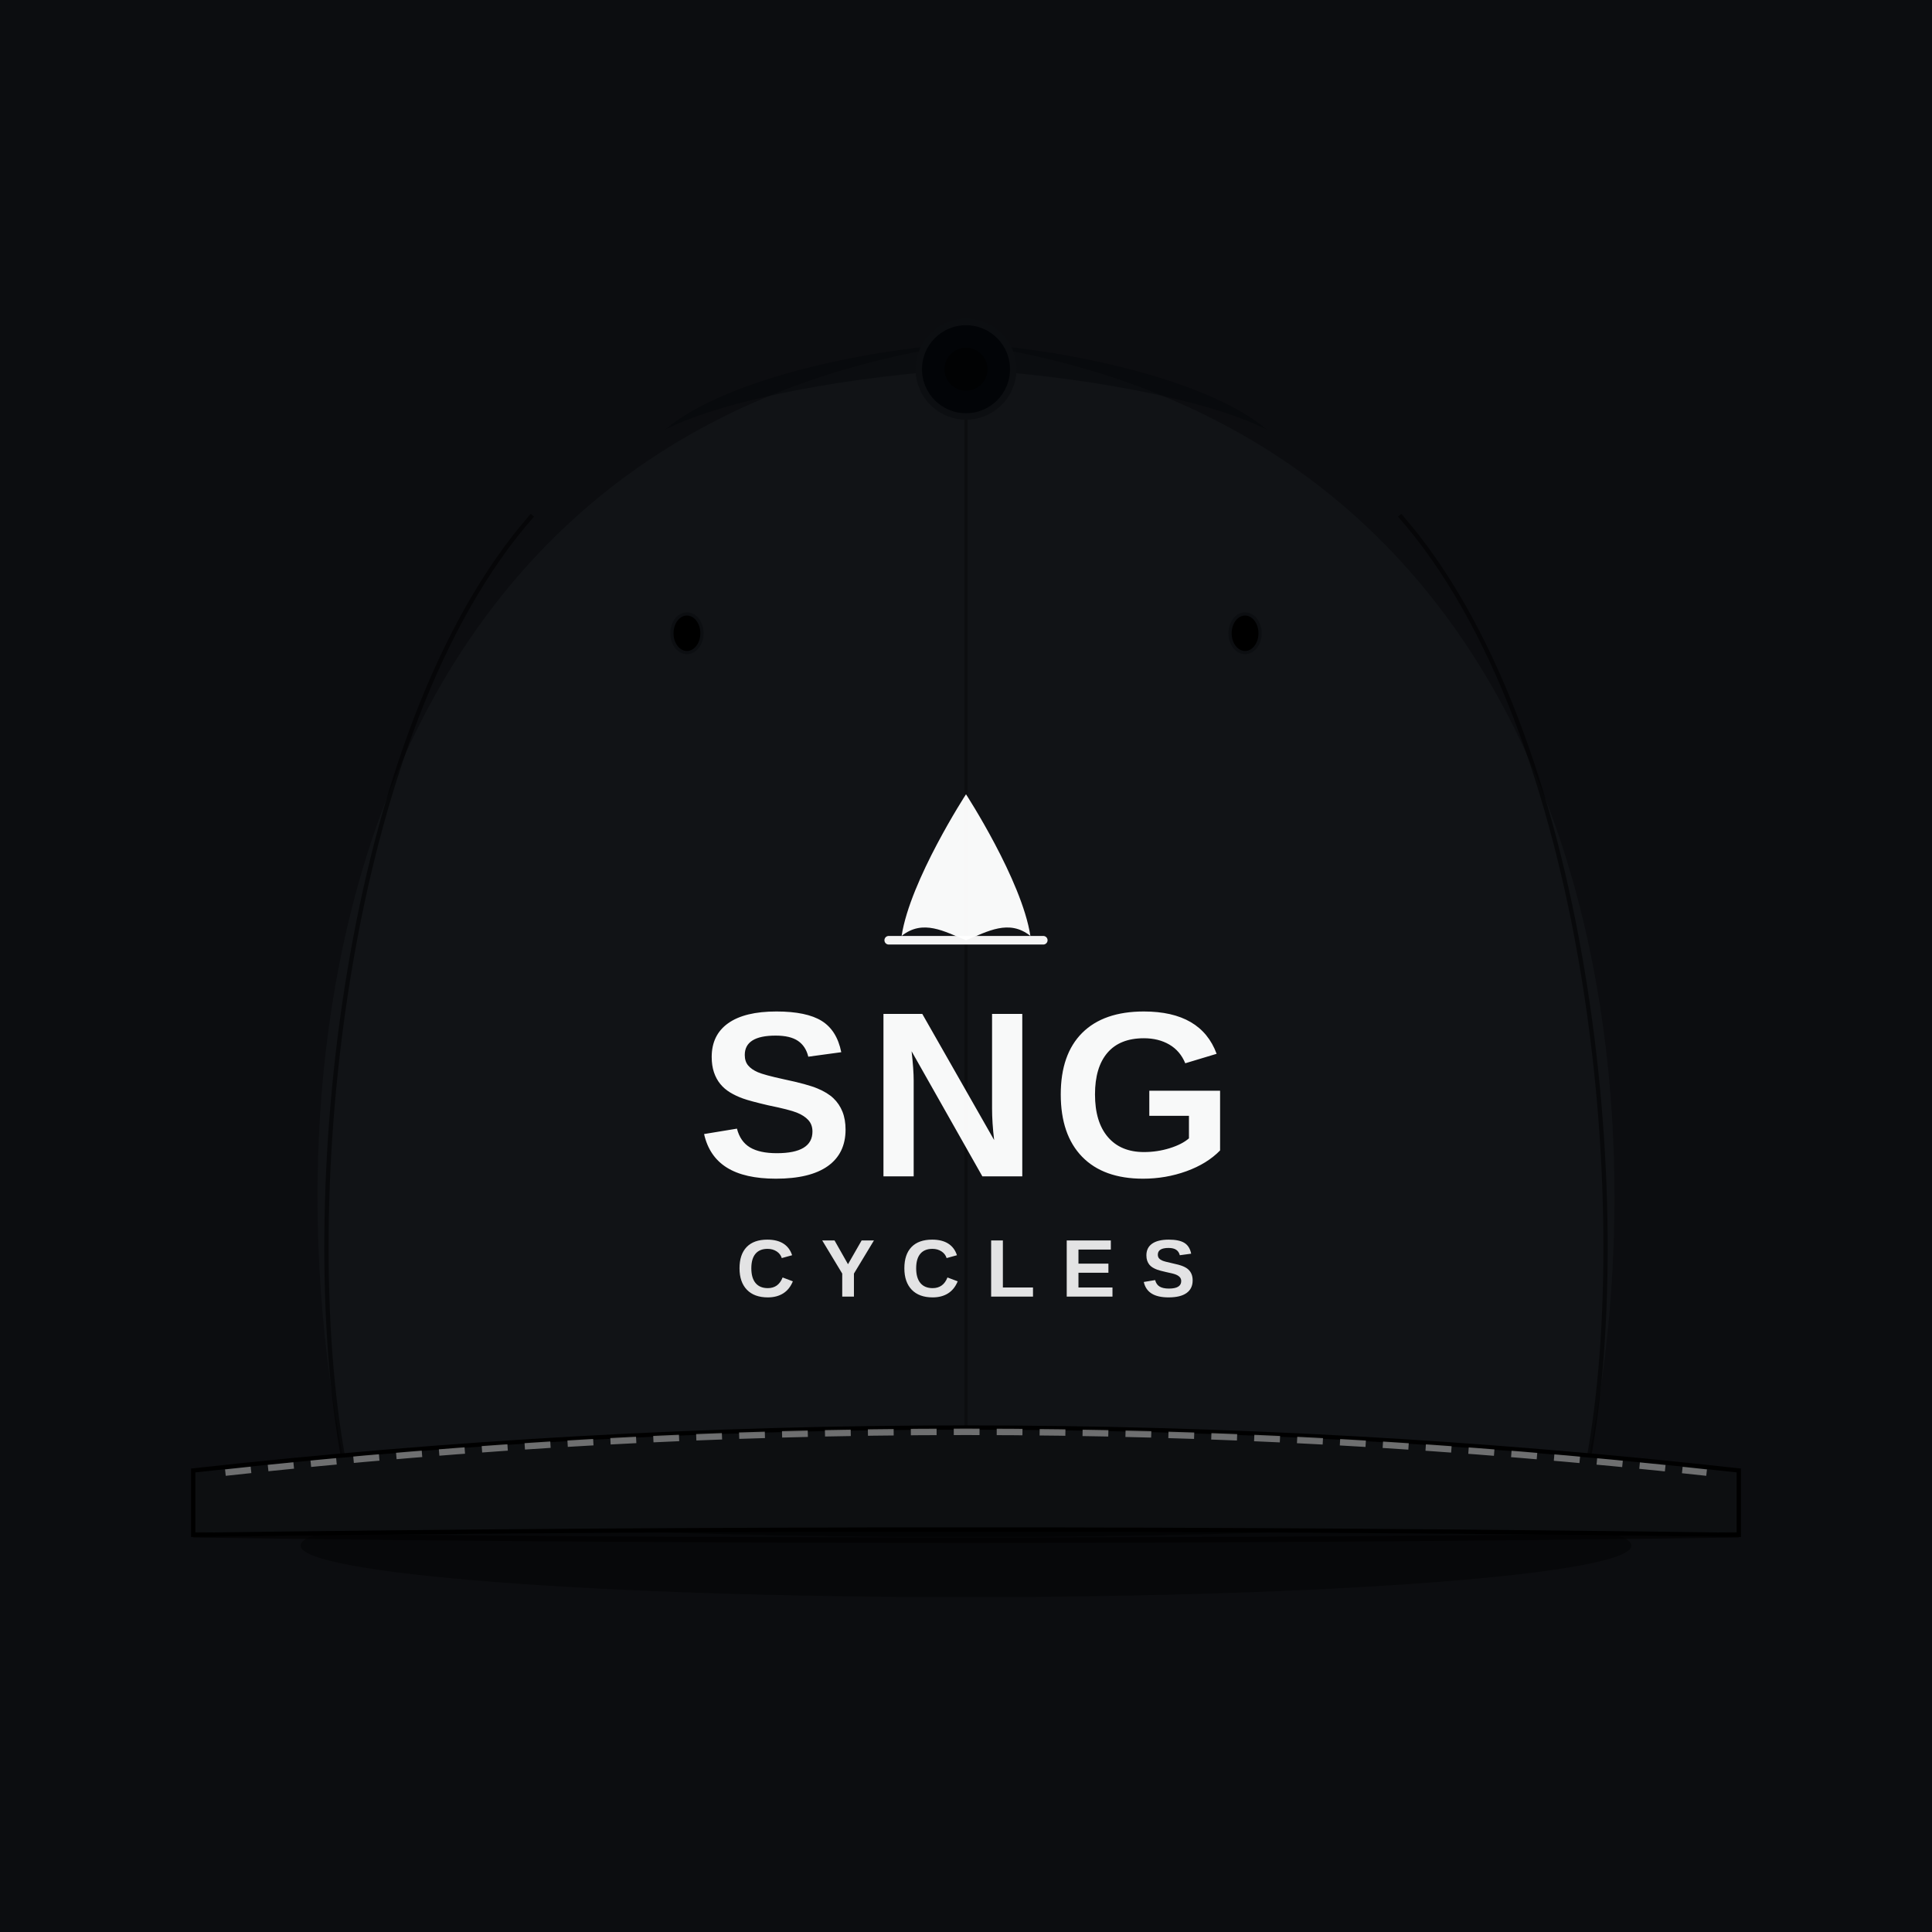
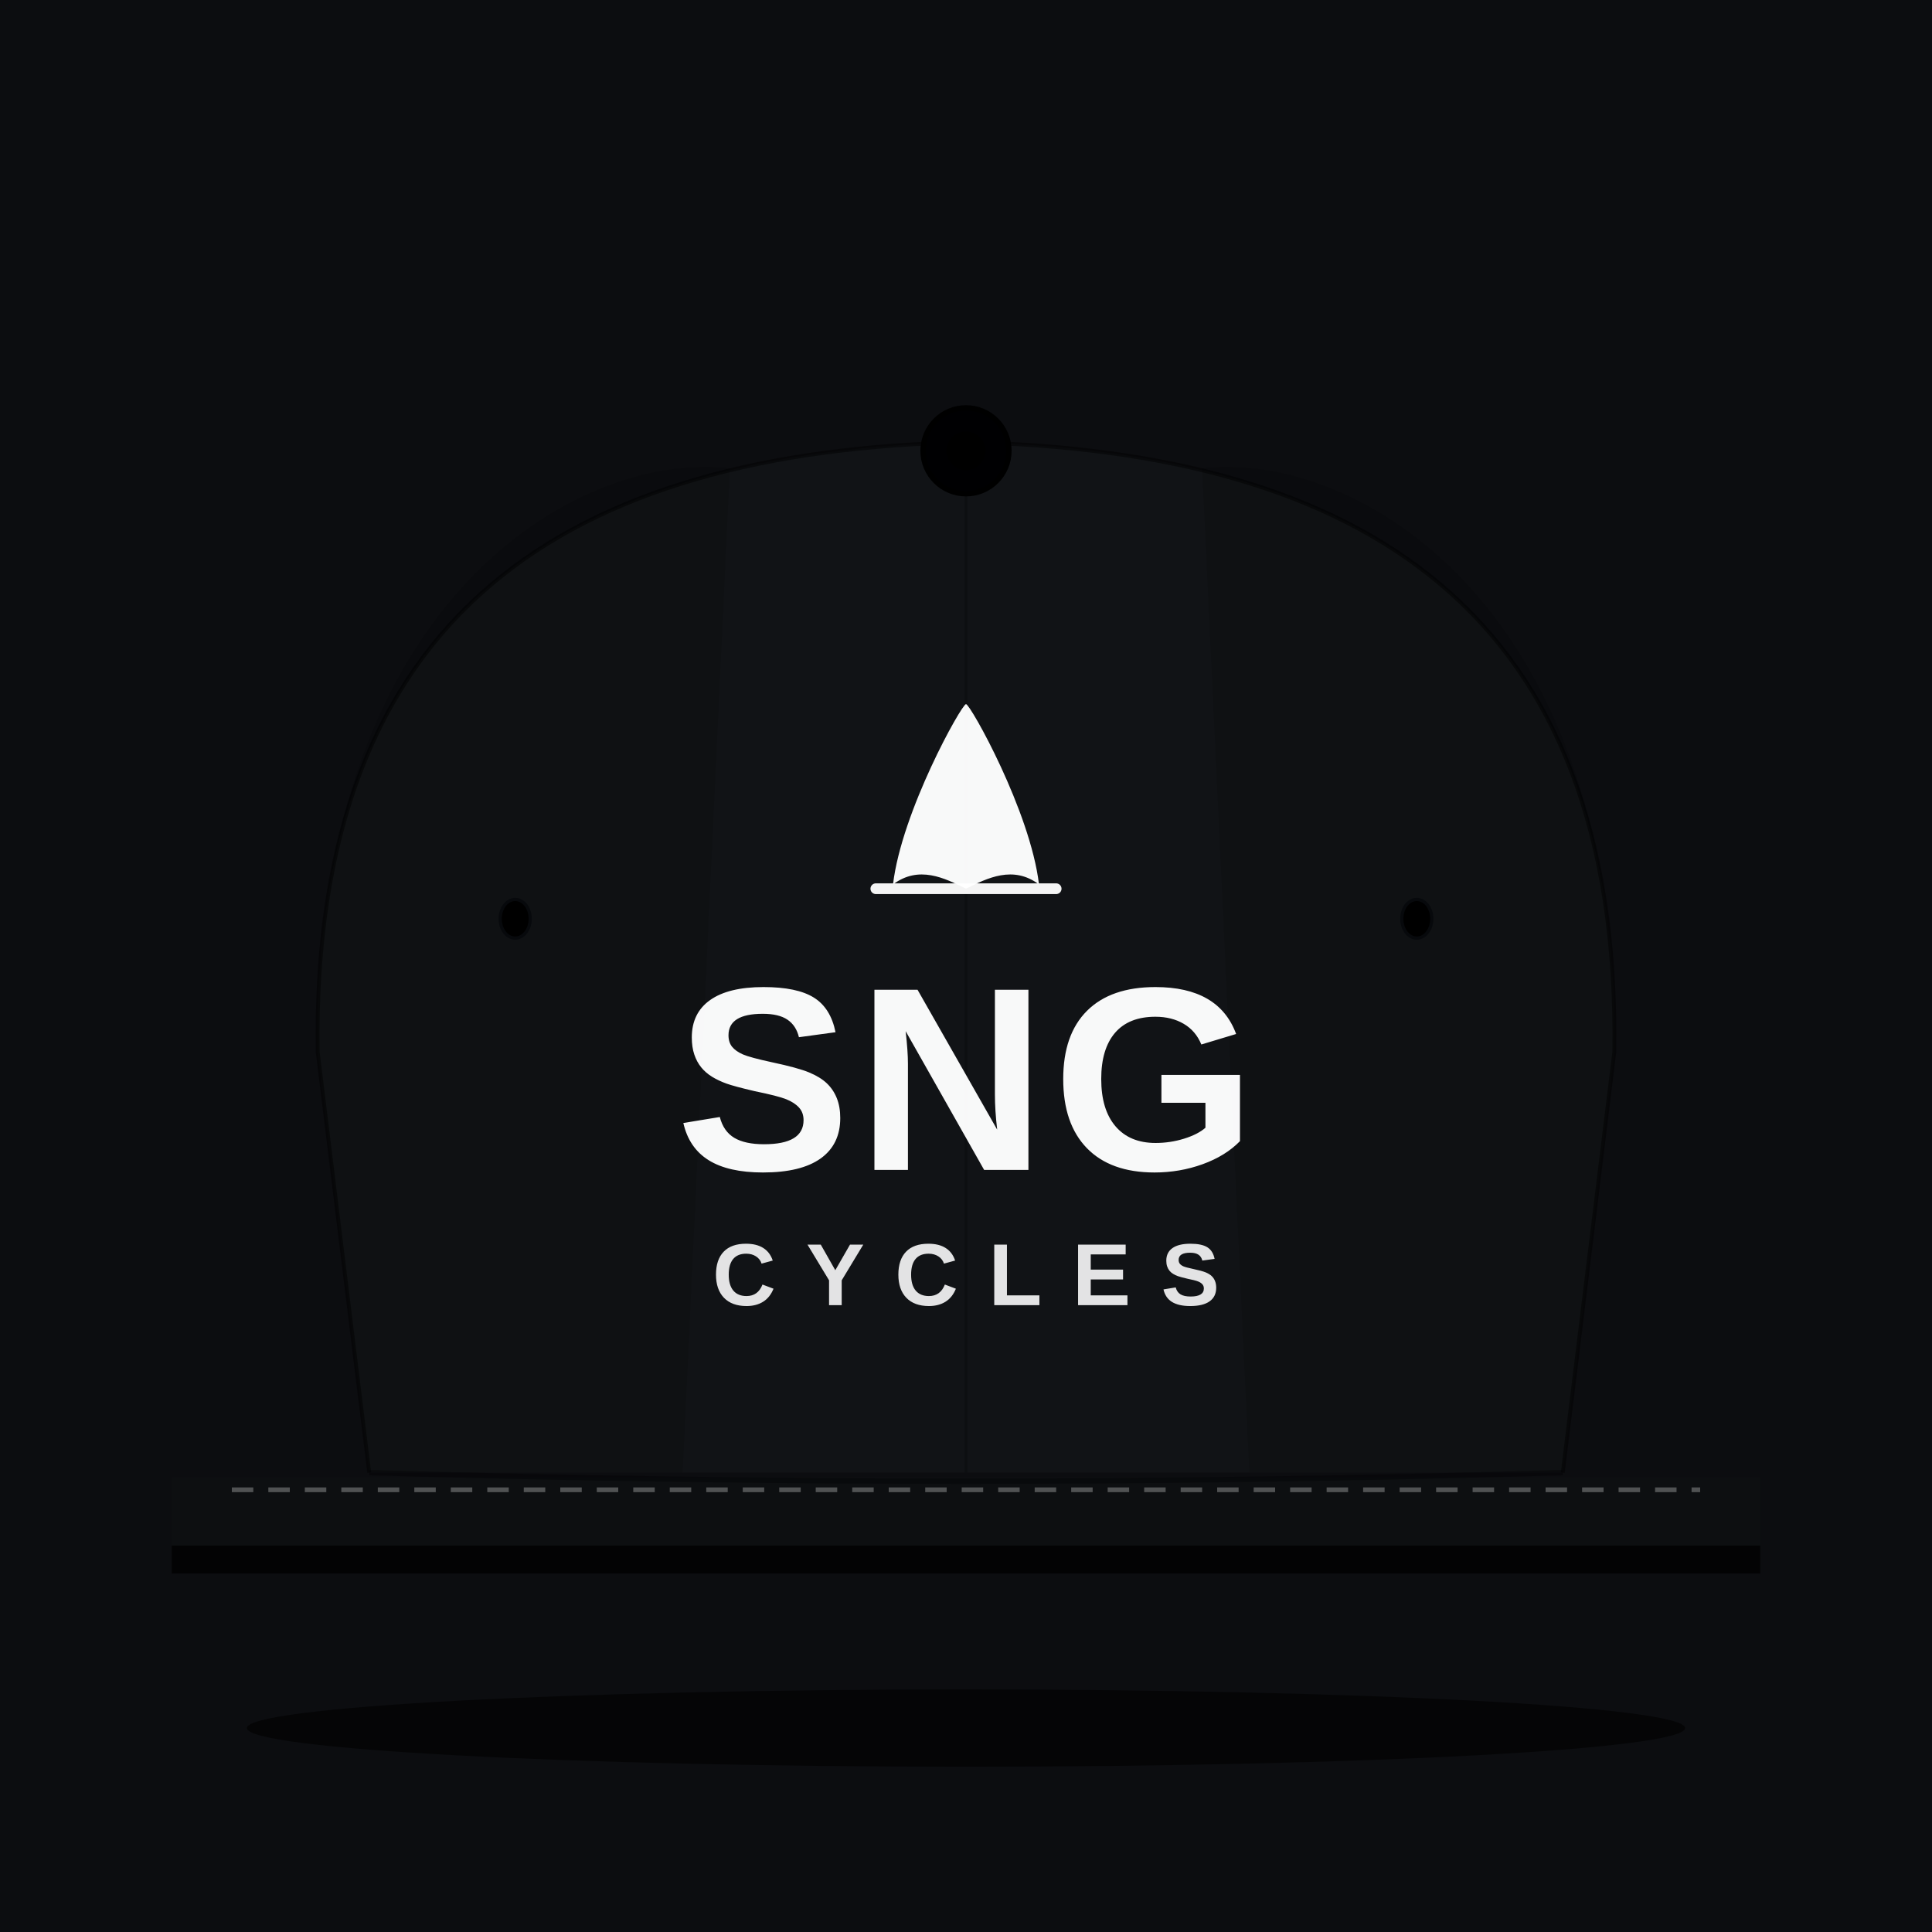
<svg xmlns="http://www.w3.org/2000/svg" width="900" height="900" viewBox="0 0 900 900">
  <rect width="900" height="900" fill="#0c0d10" />
-   <ellipse cx="450" cy="720" rx="310" ry="24" fill="#000" opacity="0.4" />
-   <path d="     M160 680     C120 480 170 200 450 160     C730 200 780 480 740 680     Z" fill="#111316" />
-   <path d="     M310 200     C340 175 410 162 450 160     C490 162 560 175 590 200     C560 185 500 175 450 172     C400 175 340 185 310 200 Z" fill="#020407" opacity="0.4" />
-   <path d="M160 680 C138 560 160 340 248 240" fill="none" stroke="#000000" stroke-width="2" opacity="0.5" />
-   <path d="M740 680 C762 560 740 340 652 240" fill="none" stroke="#000000" stroke-width="2" opacity="0.5" />
-   <path d="M450 165 L450 680" fill="none" stroke="#000000" stroke-width="1.5" opacity="0.3" />
-   <circle cx="450" cy="172" r="22" fill="#020407" stroke="#0c0e11" stroke-width="3" />
-   <circle cx="450" cy="172" r="10" fill="#000000" opacity="0.6" />
-   <ellipse cx="320" cy="295" rx="7" ry="9" fill="#000000" stroke="#0c0e11" stroke-width="1.5" />
-   <ellipse cx="580" cy="295" rx="7" ry="9" fill="#000000" stroke="#0c0e11" stroke-width="1.5" />
-   <path d="M450 370            C450 370 424 410 420 436            C430 428 440 434 450 438            C460 434 470 428 480 436            C476 410 450 370 450 370 Z" fill="#ffffff" opacity="0.97" />
-   <line x1="414" y1="438" x2="486" y2="438" stroke="#ffffff" stroke-width="4" stroke-linecap="round" opacity="0.95" />
-   <text x="450" y="548" text-anchor="middle" font-family="Arial Black, Arial, sans-serif" font-weight="900" font-size="110" fill="#ffffff" letter-spacing="6" opacity="0.97">SNG</text>
-   <text x="450" y="604" text-anchor="middle" font-family="Arial Black, Arial, sans-serif" font-weight="900" font-size="38" fill="#ffffff" letter-spacing="12" opacity="0.88">CYCLES</text>
-   <ellipse cx="450" cy="698" rx="300" ry="18" fill="#000" opacity="0.5" />
-   <path d="M90 685 Q450 645 810 685 L810 715 Q450 710 90 715 Z" fill="#0d0f11" stroke="#000000" stroke-width="2" />
-   <path d="M105 686 Q450 648 795 686" fill="none" stroke="#ffffff" stroke-width="3" stroke-dasharray="12 8" opacity="0.4" />
-   <path d="M90 715 Q450 720 810 715" fill="none" stroke="#000000" stroke-width="2.5" opacity="0.6" />
+   <ellipse cx="450" cy="805" rx="335" ry="18" fill="#000" opacity="0.60" />
+   <path d="M 80 688 L 820 688 L 820 720 L 80 720 Z" fill="#0d0f11" />
+   <path d="M 80 720 L 820 720 L 820 733 L 80 733 Z" fill="#000000" opacity="0.75" />
+   <path d="M 108 694 L 792 694" fill="none" stroke="#ffffff" stroke-width="2.2" stroke-dasharray="10 7" opacity="0.28" />
+   <path d="     M 172 686     L 148 490     C 145 285 265 210 450 206     C 635 210 755 285 752 490     L 728 686     Z" fill="#111316" />
+   <path d="     M 172 686     L 148 490     C 145 285 265 210 340 218     L 318 686     Z" fill="#000000" opacity="0.13" />
+   <path d="     M 728 686     L 752 490     C 755 285 635 210 560 218     L 582 686     Z" fill="#000000" opacity="0.13" />
+   <path d="M 172 686 L 148 490 C 145 285 265 210 450 206" fill="none" stroke="#000000" stroke-width="1.8" opacity="0.45" />
+   <path d="M 728 686 L 752 490 C 755 285 635 210 450 206" fill="none" stroke="#000000" stroke-width="1.8" opacity="0.45" />
+   <line x1="450" y1="208" x2="450" y2="686" stroke="#000000" stroke-width="1.2" opacity="0.22" />
+   <path d="M 172 686 Q 450 694 728 686" fill="none" stroke="#000002" stroke-width="2.5" opacity="0.35" />
+   <circle cx="450" cy="210" r="20" fill="#000002" stroke="#000000" stroke-width="2.5" />
+   <circle cx="450" cy="210" r="9" fill="#000000" />
+   <ellipse cx="240" cy="428" rx="7" ry="9" fill="#000000" stroke="#07090c" stroke-width="1.5" />
+   <ellipse cx="660" cy="428" rx="7" ry="9" fill="#000000" stroke="#07090c" stroke-width="1.5" />
+   <path d="     M 450 328     C 448 328 420 378 416 412     C 428 403 440 409 450 414     C 460 409 472 403 484 412     C 480 378 452 328 450 328 Z" fill="#ffffff" opacity="0.97" />
+   <line x1="408" y1="414" x2="492" y2="414" stroke="#ffffff" stroke-width="5" stroke-linecap="round" opacity="0.95" />
+   <text x="450" y="545" text-anchor="middle" font-family="Arial Black, Arial, sans-serif" font-weight="900" font-size="122" fill="#ffffff" letter-spacing="3" opacity="0.97">SNG</text>
+   <text x="450" y="608" text-anchor="middle" font-family="Arial Black, Arial, sans-serif" font-weight="900" font-size="41" fill="#ffffff" letter-spacing="14" opacity="0.88">CYCLES</text>
</svg>
